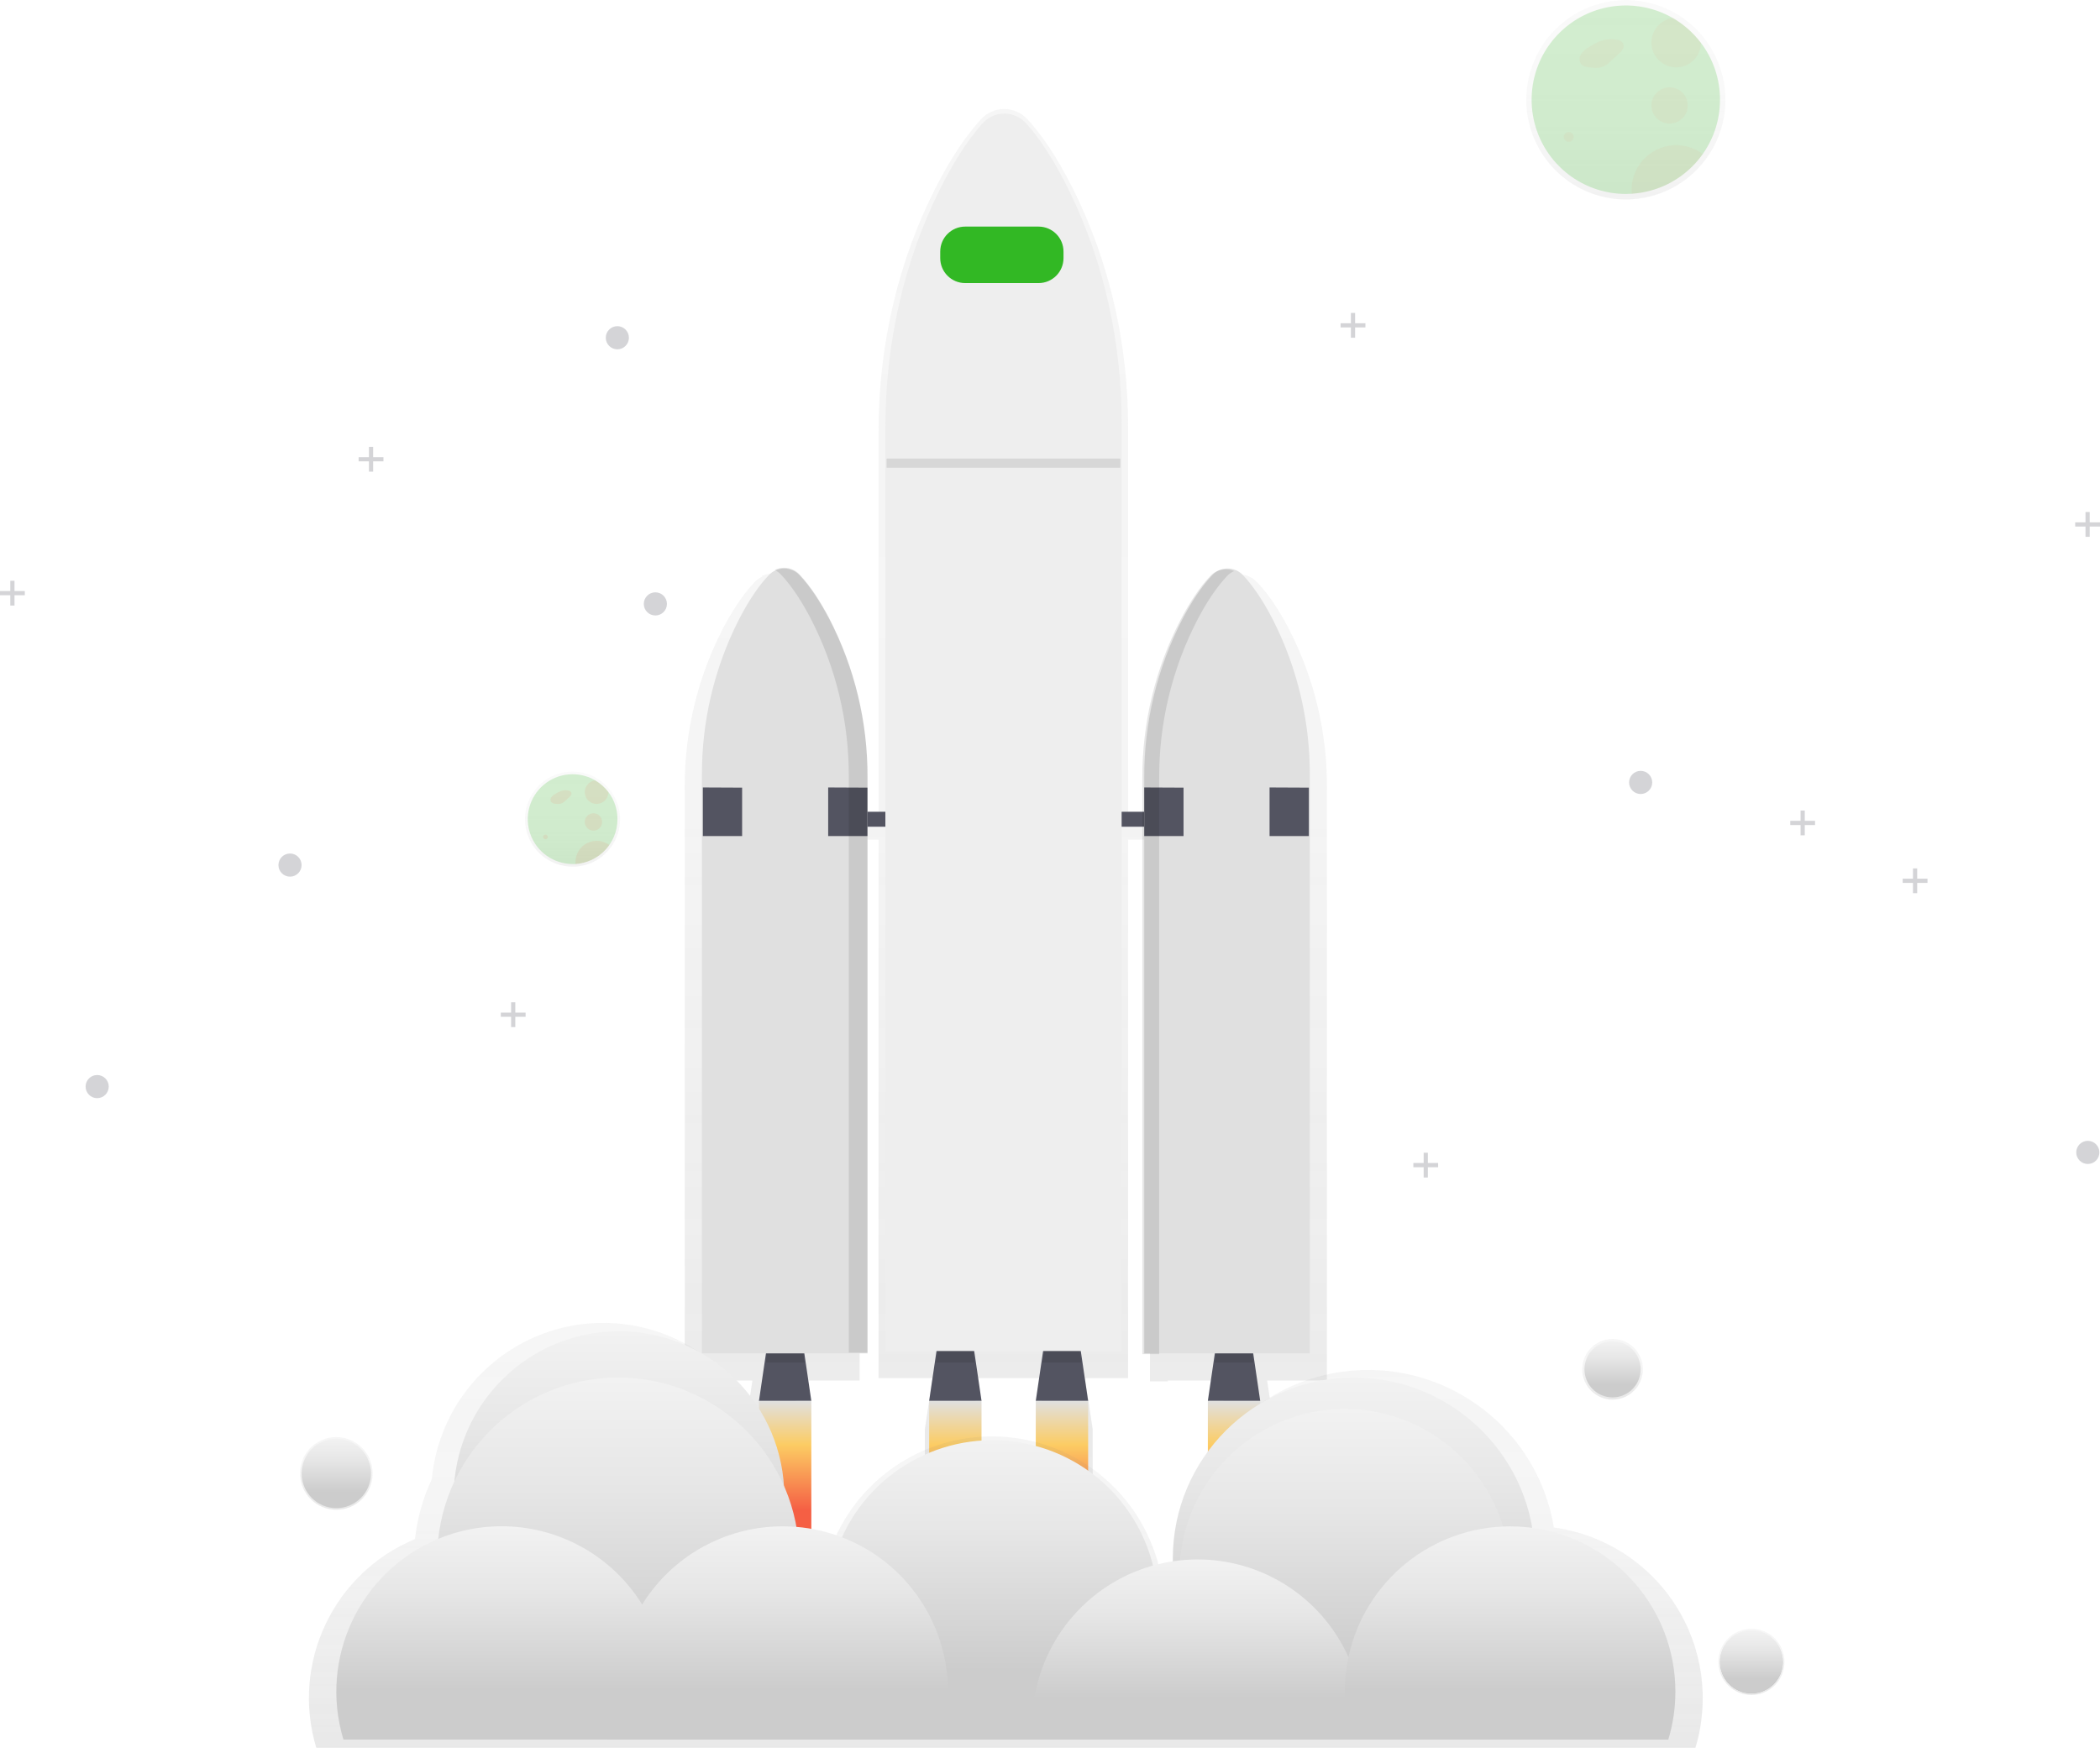
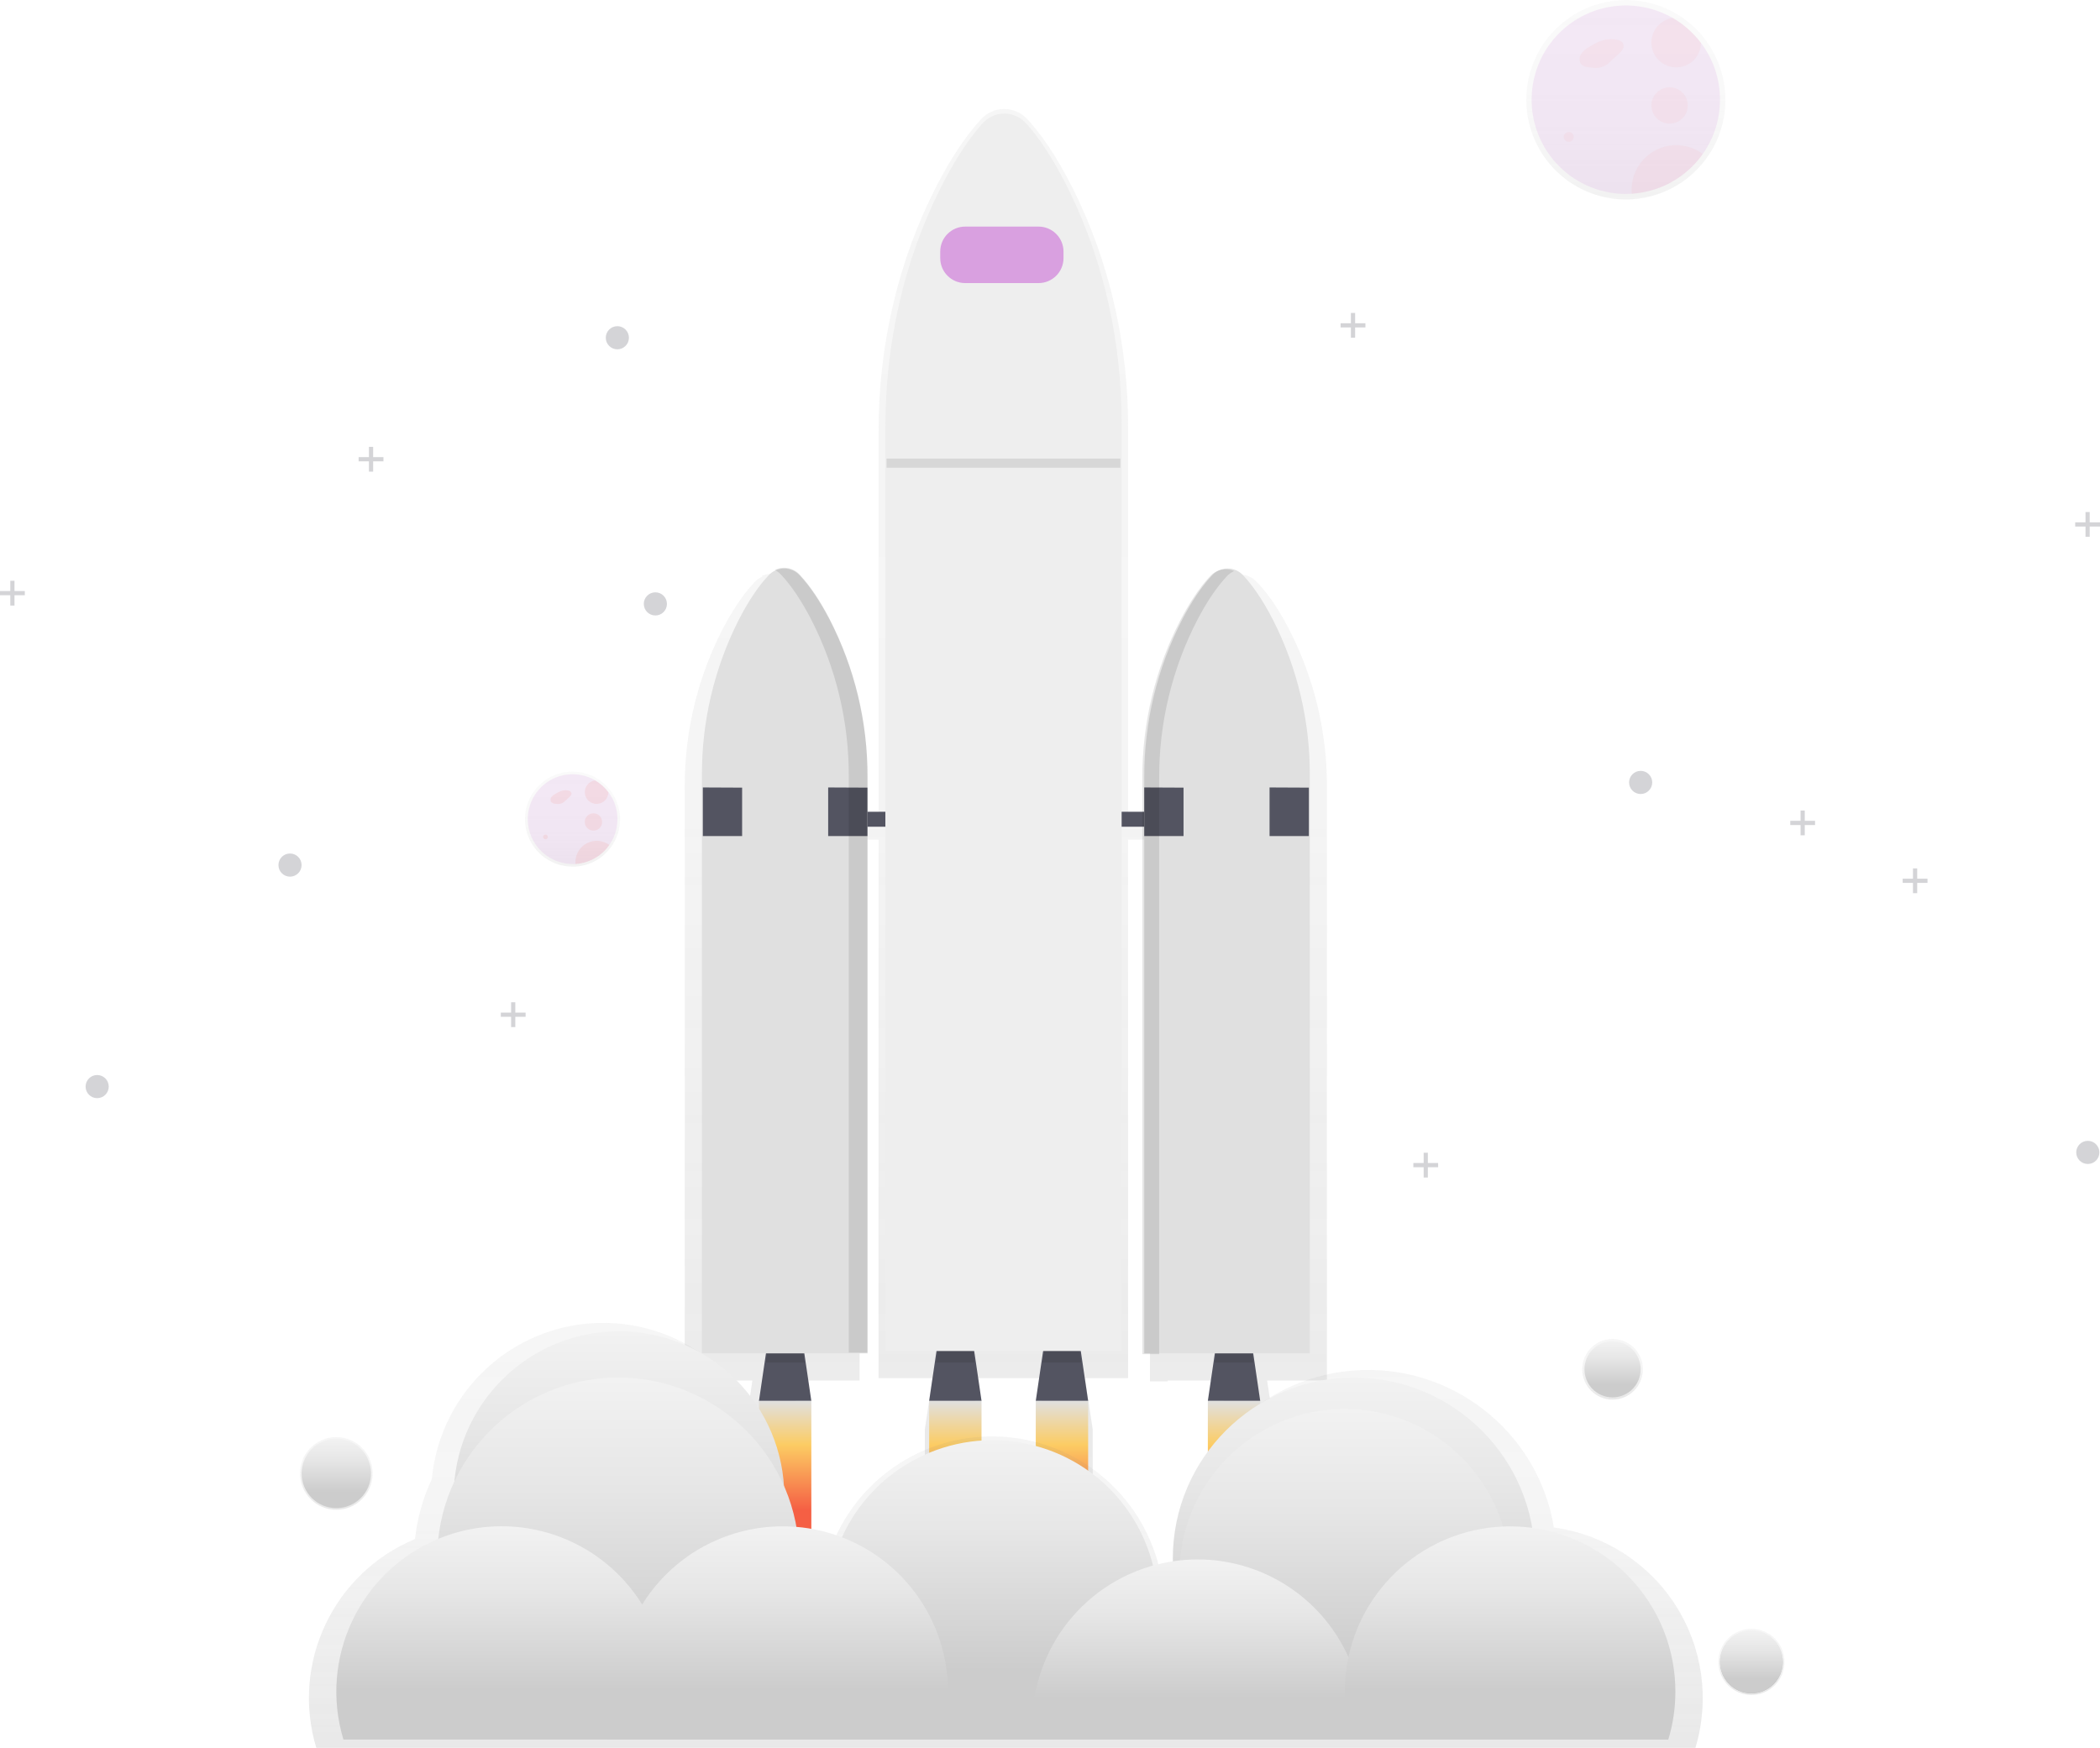
<svg xmlns="http://www.w3.org/2000/svg" xmlns:xlink="http://www.w3.org/1999/xlink" id="61f8f3fd-6b56-45c5-89f2-afa0c413a7fa" data-name="Layer 1" width="925.18" height="770.09" viewBox="0 0 925.18 770.09">
  <defs>
    <linearGradient id="f2b43956-505e-42fa-8271-42f9f0912862" x1="580.55" y1="759" x2="580.55" y2="113" gradientUnits="userSpaceOnUse">
      <stop offset="0" stop-color="gray" stop-opacity="0.25" />
      <stop offset="0.54" stop-color="gray" stop-opacity="0.12" />
      <stop offset="1" stop-color="gray" stop-opacity="0.1" />
    </linearGradient>
    <linearGradient id="93f39c8e-311a-4ffb-9b96-ec7d8ca6b5cd" x1="345.9" y1="617.2" x2="345.9" y2="679.83" gradientUnits="userSpaceOnUse">
      <stop offset="0" stop-color="#e0e0e0" />
      <stop offset="0.31" stop-color="#fccc63" />
      <stop offset="0.77" stop-color="#f55f44" />
    </linearGradient>
    <linearGradient id="f0b6c0c1-af46-47f0-89cc-f1295e85d837" x1="420.89" y1="617.2" x2="420.89" y2="679.83" xlink:href="#93f39c8e-311a-4ffb-9b96-ec7d8ca6b5cd" />
    <linearGradient id="835adc3d-9947-42f8-a8c1-90fc1375c35f" x1="467.86" y1="617.2" x2="467.86" y2="679.83" xlink:href="#93f39c8e-311a-4ffb-9b96-ec7d8ca6b5cd" />
    <linearGradient id="05d2e404-cee9-4ec4-9322-f8806c9b5d69" x1="543.67" y1="617.2" x2="543.67" y2="679.83" xlink:href="#93f39c8e-311a-4ffb-9b96-ec7d8ca6b5cd" />
    <linearGradient id="84020695-8aca-4fdc-a56d-10a85085e734" x1="580.55" y1="835.05" x2="580.55" y2="647.79" xlink:href="#f2b43956-505e-42fa-8271-42f9f0912862" />
    <linearGradient id="ee8b87cd-bc8a-4975-b833-23268ebbebf9" x1="272.71" y1="586.52" x2="272.71" y2="732.18" gradientUnits="userSpaceOnUse">
      <stop offset="0" stop-color="#f2f2f2" />
      <stop offset="0.31" stop-color="#e6e6e6" />
      <stop offset="0.77" stop-color="#ccc" />
    </linearGradient>
    <linearGradient id="93e0219e-fb1a-4fd7-ab06-cb9d2e8d46b6" x1="272.35" y1="606.91" x2="272.35" y2="766.41" xlink:href="#ee8b87cd-bc8a-4975-b833-23268ebbebf9" />
    <linearGradient id="eaf709e1-10fa-49af-93d3-e446f8f22d21" x1="596.45" y1="606.91" x2="596.45" y2="766.41" xlink:href="#ee8b87cd-bc8a-4975-b833-23268ebbebf9" />
    <linearGradient id="b99db109-4c8d-4947-bfd9-8341738d16d4" x1="592.44" y1="620.75" x2="592.44" y2="766.41" xlink:href="#ee8b87cd-bc8a-4975-b833-23268ebbebf9" />
    <linearGradient id="73d53186-09ce-4d56-8d1f-5ffca19f900f" x1="574.72" y1="699.54" x2="574.72" y2="831.37" xlink:href="#ee8b87cd-bc8a-4975-b833-23268ebbebf9" />
    <linearGradient id="f1bd4c24-bb4d-4277-a1fb-6bc8d7a55dfd" x1="482.23" y1="737.41" x2="482.23" y2="831.37" xlink:href="#ee8b87cd-bc8a-4975-b833-23268ebbebf9" />
    <linearGradient id="319244db-d860-4fad-863b-9a3a16f5944b" x1="665.03" y1="751.98" x2="665.03" y2="831.37" xlink:href="#ee8b87cd-bc8a-4975-b833-23268ebbebf9" />
    <linearGradient id="3a40aa9d-8c97-4785-a2ce-02f5c84266af" x1="802.69" y1="737.41" x2="802.69" y2="831.37" xlink:href="#ee8b87cd-bc8a-4975-b833-23268ebbebf9" />
    <linearGradient id="f3ea85b0-d529-430f-a5f3-7431de71f741" x1="358.41" y1="737.41" x2="358.41" y2="831.37" xlink:href="#ee8b87cd-bc8a-4975-b833-23268ebbebf9" />
    <linearGradient id="421cecf6-ea42-4f8e-95af-7dadfc0b5864" x1="710.43" y1="616.63" x2="710.43" y2="589.91" xlink:href="#f2b43956-505e-42fa-8271-42f9f0912862" />
    <linearGradient id="b76e450b-11c8-416c-a0eb-ba73061d2446" x1="710.43" y1="590.89" x2="710.43" y2="615.65" xlink:href="#ee8b87cd-bc8a-4975-b833-23268ebbebf9" />
    <linearGradient id="72df51fc-e37e-4ea5-a672-fa692e8e4323" x1="771.61" y1="746.75" x2="771.61" y2="717.62" xlink:href="#f2b43956-505e-42fa-8271-42f9f0912862" />
    <linearGradient id="7c061988-e8ee-45a9-b1b1-05af47469914" x1="771.61" y1="718.34" x2="771.61" y2="746.02" gradientUnits="userSpaceOnUse">
      <stop offset="0" stop-color="#f2f2f2" />
      <stop offset="0.31" stop-color="#e0e0e0" />
      <stop offset="0.77" stop-color="#b3b3b3" />
    </linearGradient>
    <linearGradient id="a0922416-7296-47ba-816d-5ff33eb958ea" x1="148.17" y1="665.16" x2="148.17" y2="633.14" xlink:href="#f2b43956-505e-42fa-8271-42f9f0912862" />
    <linearGradient id="63e85972-a6d1-4957-b932-816027d688a4" x1="148.17" y1="633.86" x2="148.17" y2="664.45" xlink:href="#ee8b87cd-bc8a-4975-b833-23268ebbebf9" />
    <linearGradient id="299d5e2e-be3b-4509-84b8-ec33c3786422" x1="853.67" y1="152.79" x2="853.67" y2="64.95" xlink:href="#f2b43956-505e-42fa-8271-42f9f0912862" />
    <linearGradient id="f866518d-8775-4843-b285-e9e24a2ef8da" x1="771.61" y1="718.34" x2="771.61" y2="746.02" xlink:href="#ee8b87cd-bc8a-4975-b833-23268ebbebf9" />
    <linearGradient id="20e3e192-3217-42d5-9266-898a1edf98f2" x1="389.67" y1="446.79" x2="389.67" y2="404.95" xlink:href="#f2b43956-505e-42fa-8271-42f9f0912862" />
  </defs>
  <g opacity="0.7">
    <path d="M722,411.58a150.57,150.57,0,0,0-17-70c-5.34-10.15-10.21-16.46-14-20.33A10,10,0,0,0,679.6,319a10.28,10.28,0,0,0-4,2.58c-5.07,5.25-9.65,12.19-13.65,19.58a151.15,151.15,0,0,0-17.87,71.92v15.06h-9.66v-175c0-36.68-8.21-72.87-24.29-105-7.62-15.21-14.57-24.66-19.92-30.47a13.81,13.81,0,0,0-20.76,0c-7.24,7.87-13.77,18.27-19.48,29.33-16.91,32.79-25.5,70-25.5,107.77V428.14h-8.35V412.36a151.15,151.15,0,0,0-17.87-71.92c-4-7.38-8.58-14.32-13.65-19.58A10,10,0,0,0,473,318.74l.35.19a10.31,10.31,0,0,0-3.26,2.28c-3.75,3.87-8.62,10.18-14,20.33a150.57,150.57,0,0,0-17,70V673.18h29.8l-3.25,21.51V759H490V694.69l-3.25-21.51h29.37V434.91h8.35v237.2h23.8l-3.42,22.57V759h24.37V694.69l-3.42-22.57h32.07l-3.42,22.57V759h24.37V694.69l-3.42-22.57h19V434.91h9.66V673.54h7.83v-.36h25.89l-3.25,21.51V759h24.37V694.69l-3.25-21.51H722Z" transform="translate(-137.41 -64.95)" fill="url(#f2b43956-505e-42fa-8271-42f9f0912862)" />
  </g>
  <polygon points="357.44 617.2 334.37 617.2 338.49 589.19 353.32 589.19 357.44 617.2" fill="#535461" />
  <g opacity="0.1">
    <polygon points="337.34 600.31 354.47 600.31 353.32 592.48 338.49 592.48 337.34 600.31" />
  </g>
  <polygon points="555.2 617.2 532.13 617.2 536.25 589.19 551.08 589.19 555.2 617.2" fill="#535461" />
  <g opacity="0.1">
    <polygon points="535.1 600.31 552.23 600.31 551.08 592.48 536.25 592.48 535.1 600.31" />
  </g>
  <polygon points="432.43 617.2 409.35 617.2 413.47 589.19 428.31 589.19 432.43 617.2" fill="#535461" />
  <g opacity="0.1">
    <polygon points="412.32 600.31 429.46 600.31 428.31 592.48 413.47 592.48 412.32 600.31" />
  </g>
  <polygon points="479.39 617.2 456.32 617.2 460.44 589.19 475.27 589.19 479.39 617.2" fill="#535461" />
  <g opacity="0.1">
    <polygon points="459.29 600.31 476.43 600.31 475.27 592.48 460.44 592.48 459.29 600.31" />
  </g>
  <rect x="357.44" y="357.64" width="164.8" height="6.59" fill="#535461" />
  <path d="M685.13,318.46a9.29,9.29,0,0,0-13.77,0c-4.8,5.11-9.13,11.87-12.92,19.06a150.58,150.58,0,0,0-16.91,70V661.21h72.93V406.47a150,150,0,0,0-16.11-68.21C693.29,328.38,688.68,322.23,685.13,318.46Z" transform="translate(-137.41 -64.95)" fill="#e0e0e0" />
  <path d="M476,318.46a9.29,9.29,0,0,1,13.77,0c4.8,5.11,9.13,11.87,12.92,19.06a150.58,150.58,0,0,1,16.91,70V661.21H446.65V406.47a150,150,0,0,1,16.11-68.21C467.81,328.38,472.42,322.23,476,318.46Z" transform="translate(-137.41 -64.95)" fill="#e0e0e0" />
  <polygon points="309.65 346.93 326.95 347.01 326.95 368.35 309.65 368.35 309.65 346.93" fill="#535461" />
  <polygon points="364.86 346.93 382.16 347.01 382.16 368.35 364.86 368.35 364.86 346.93" fill="#535461" />
  <polygon points="504.11 346.93 521.42 347.01 521.42 368.35 504.11 368.35 504.11 346.93" fill="#535461" />
  <polygon points="559.32 346.93 576.63 347.01 576.63 368.35 559.32 368.35 559.32 346.93" fill="#535461" />
  <g opacity="0.1">
    <path d="M502.66,337.19c-3.78-7.19-8.12-13.95-12.92-19.06a9.26,9.26,0,0,0-11-2.07,9.83,9.83,0,0,1,2.78,2.07c4.8,5.11,9.13,11.87,12.92,19.06a150.58,150.58,0,0,1,16.91,70V660.86h8.24V407.22A150.58,150.58,0,0,0,502.66,337.19Z" transform="translate(-137.41 -64.95)" />
  </g>
  <g opacity="0.1">
    <path d="M665,337.89c3.78-7.19,8.12-13.95,12.92-19.06a9.8,9.8,0,0,1,3.19-2.28,9.27,9.27,0,0,0-10.6,2.28c-4.8,5.11-9.13,11.87-12.92,19.06a150.58,150.58,0,0,0-16.91,70V661.56h7.42V407.93A150.58,150.58,0,0,1,665,337.89Z" transform="translate(-137.41 -64.95)" />
  </g>
  <rect x="334.37" y="617.2" width="23.07" height="62.62" fill="url(#93f39c8e-311a-4ffb-9b96-ec7d8ca6b5cd)" />
  <rect x="409.35" y="617.2" width="23.07" height="62.62" fill="url(#f0b6c0c1-af46-47f0-89cc-f1295e85d837)" />
  <rect x="456.32" y="617.2" width="23.07" height="62.62" fill="url(#835adc3d-9947-42f8-a8c1-90fc1375c35f)" />
  <rect x="532.13" y="617.2" width="23.07" height="62.62" fill="url(#05d2e404-cee9-4ec4-9322-f8806c9b5d69)" />
  <path d="M589.7,119.56a12.84,12.84,0,0,0-19.65,0c-6.85,7.66-13,17.79-18.44,28.57-16,31.94-24.14,68.19-24.14,104.95V660.17H631.56V251.44c0-35.72-7.77-71-23-102.21C601.35,134.42,594.77,125.22,589.7,119.56Z" transform="translate(-137.41 -64.95)" fill="#eee" />
-   <rect x="414.23" y="99.83" width="54.31" height="24.89" rx="11" ry="11" fill="#32b824" />
+   <rect x="414.23" y="99.83" width="54.31" height="24.89" rx="11" ry="11" fill="#d9a0e0" />
  <g opacity="0.7">
    <path d="M822,737.93h0A83,83,0,0,0,657.12,752c0,.41,0,.81,0,1.22h0a76.61,76.61,0,0,0-9.1,1.95,75.84,75.84,0,0,0-142.6-12.91,75,75,0,0,0-20.92-4.78h0a82.38,82.38,0,0,0-5.71-18.85,75.8,75.8,0,0,0-151.12-2A82.45,82.45,0,0,0,320.25,743h0a75.88,75.88,0,0,0-43.49,92H884.34A75.86,75.86,0,0,0,822,737.93Z" transform="translate(-137.41 -64.95)" fill="url(#84020695-8aca-4fdc-a56d-10a85085e734)" />
  </g>
  <circle cx="272.71" cy="659.35" r="72.83" fill="url(#ee8b87cd-bc8a-4975-b833-23268ebbebf9)" />
  <circle cx="272.35" cy="686.66" r="79.75" fill="url(#93e0219e-fb1a-4fd7-ab06-cb9d2e8d46b6)" />
  <circle cx="596.45" cy="686.66" r="79.75" fill="url(#eaf709e1-10fa-49af-93d3-e446f8f22d21)" />
  <circle cx="592.44" cy="693.58" r="72.83" fill="url(#b99db109-4c8d-4947-bfd9-8341738d16d4)" />
  <path d="M647.55,772.37a72.7,72.7,0,0,1-30.12,59H532a72.86,72.86,0,1,1,115.54-59Z" transform="translate(-137.41 -64.95)" fill="url(#73d53186-09ce-4d56-8d1f-5ffca19f900f)" />
  <path d="M555.06,810.24a72.5,72.5,0,0,1-3.12,21.12H412.51a0,0,0,0,1,0-.05,72.83,72.83,0,0,1,69.28-93.9h.45q3.06,0,6.07.25a72.07,72.07,0,0,1,20.09,4.59A72.85,72.85,0,0,1,555.06,810.24Z" transform="translate(-137.41 -64.95)" fill="url(#f1bd4c24-bb4d-4277-a1fb-6bc8d7a55dfd)" />
  <path d="M737.87,824.81q0,3.27-.29,6.47a.18.18,0,0,1,0,.09H592.5c-.2-2.16-.3-4.35-.3-6.55a72.76,72.76,0,0,1,61.92-72A73.77,73.77,0,0,1,665,752c1.86,0,3.71.07,5.54.2a72.89,72.89,0,0,1,60.9,42.74c.3.66.59,1.33.86,2A72.48,72.48,0,0,1,737.87,824.81Z" transform="translate(-137.41 -64.95)" fill="url(#319244db-d860-4fad-863b-9a3a16f5944b)" />
  <path d="M875.52,810.24a72.5,72.5,0,0,1-3.12,21.12H733s0,0,0,0a73.29,73.29,0,0,1-1.87-34.54c.12-.63.24-1.27.38-1.89a72.86,72.86,0,0,1,71.22-57.51c2.29,0,4.54.1,6.77.32,1,.08,2,.2,3,.33A72.84,72.84,0,0,1,875.52,810.24Z" transform="translate(-137.41 -64.95)" fill="url(#3a40aa9d-8c97-4785-a2ce-02f5c84266af)" />
  <path d="M428.13,831.37c.24-.76.45-1.52.66-2.29A72.88,72.88,0,0,0,339,740a69.46,69.46,0,0,0-8.51,2.94,72.9,72.9,0,0,0-41.78,88.4H428.13Z" transform="translate(-137.41 -64.95)" fill="url(#f3ea85b0-d529-430f-a5f3-7431de71f741)" />
  <g opacity="0.7">
    <circle cx="710.43" cy="603.27" r="13.36" fill="url(#421cecf6-ea42-4f8e-95af-7dadfc0b5864)" />
  </g>
  <circle cx="710.43" cy="603.27" r="12.38" fill="url(#b76e450b-11c8-416c-a0eb-ba73061d2446)" />
  <g opacity="0.7">
    <circle cx="771.61" cy="732.18" r="14.57" fill="url(#72df51fc-e37e-4ea5-a672-fa692e8e4323)" />
  </g>
  <circle cx="771.61" cy="732.18" r="13.84" fill="url(#7c061988-e8ee-45a9-b1b1-05af47469914)" />
  <g opacity="0.7">
    <circle cx="148.17" cy="649.15" r="16.01" fill="url(#a0922416-7296-47ba-816d-5ff33eb958ea)" />
  </g>
  <circle cx="148.17" cy="649.15" r="15.29" fill="url(#63e85972-a6d1-4957-b932-816027d688a4)" />
  <g opacity="0.4">
    <path d="M888.73,82.42h0a44.33,44.33,0,0,0-13.08-11.58h0a43.92,43.92,0,1,0-22,82c.93,0,1.86,0,2.78-.09a43.91,43.91,0,0,0,32.28-70.28Z" transform="translate(-137.41 -64.95)" fill="url(#299d5e2e-be3b-4509-84b8-ec33c3786422)" />
  </g>
-   <path d="M895.18,108.87A41.51,41.51,0,0,1,856.3,150.3c-.87.06-1.75.09-2.63.09a41.51,41.51,0,1,1,20.76-77.47h0a41.9,41.9,0,0,1,12.37,10.95h0A41.3,41.3,0,0,1,895.18,108.87Z" transform="translate(-137.41 -64.95)" fill="#32b824" opacity="0.2" />
+   <path d="M895.18,108.87A41.51,41.51,0,0,1,856.3,150.3c-.87.06-1.75.09-2.63.09a41.51,41.51,0,1,1,20.76-77.47h0a41.9,41.9,0,0,1,12.37,10.95h0A41.3,41.3,0,0,1,895.18,108.87Z" transform="translate(-137.41 -64.95)" fill="#d9a0e0" opacity="0.2" />
  <path d="M843.45,82.54a45.19,45.19,0,0,0-6.19,3.26,9.8,9.8,0,0,0-3.31,3,3.9,3.9,0,0,0-.08,4.23c1,1.38,3,1.6,4.67,1.69a8.86,8.86,0,0,0,8.48-2.8l3.57-3.24c1.24-1.12,2.6-2.67,2.06-4.25-.41-1.21-1.77-1.8-3-2a12.59,12.59,0,0,0-8.93,1.57" transform="translate(-137.41 -64.95)" fill="#f55f44" opacity="0.05" />
  <circle cx="691.13" cy="60.31" r="2.18" fill="#f55f44" opacity="0.05" />
  <circle cx="735.56" cy="46.47" r="8.01" fill="#f55f44" opacity="0.05" />
  <path d="M886.81,83.86h0a10.93,10.93,0,1,1-12.37-11h0A41.9,41.9,0,0,1,886.81,83.86Z" transform="translate(-137.41 -64.95)" fill="#f55f44" opacity="0.05" />
  <path d="M887.61,132.78A41.41,41.41,0,0,1,856.3,150.3c-.05-.57-.08-1.15-.08-1.73a19.67,19.67,0,0,1,31.39-15.79Z" transform="translate(-137.41 -64.95)" fill="#f55f44" opacity="0.05" />
  <circle cx="722.81" cy="344.72" r="5.1" fill="#535461" opacity="0.25" />
  <circle cx="42.81" cy="478.72" r="5.1" fill="#535461" opacity="0.25" />
  <circle cx="919.81" cy="507.72" r="5.1" fill="#535461" opacity="0.25" />
  <circle cx="288.73" cy="266.06" r="5.1" fill="#535461" opacity="0.25" />
  <circle cx="271.98" cy="148.8" r="5.1" fill="#535461" opacity="0.25" />
  <circle cx="127.77" cy="381.13" r="5.1" fill="#535461" opacity="0.25" />
  <polygon points="849.18 387.12 844.64 387.12 844.64 382.59 842.79 382.59 842.79 387.12 838.25 387.12 838.25 388.98 842.79 388.98 842.79 393.51 844.64 393.51 844.64 388.98 849.18 388.98 849.18 387.12" fill="#535461" opacity="0.25" />
  <polygon points="925.18 230.12 920.64 230.12 920.64 225.59 918.79 225.59 918.79 230.12 914.25 230.12 914.25 231.98 918.79 231.98 918.79 236.51 920.64 236.51 920.64 231.98 925.18 231.98 925.18 230.12" fill="#535461" opacity="0.25" />
  <polygon points="601.55 142.41 597.01 142.41 597.01 137.87 595.16 137.87 595.16 142.41 590.62 142.41 590.62 144.26 595.16 144.26 595.16 148.8 597.01 148.8 597.01 144.26 601.55 144.26 601.55 142.41" fill="#535461" opacity="0.25" />
  <polygon points="799.65 361.63 795.11 361.63 795.11 357.1 793.26 357.1 793.26 361.63 788.73 361.63 788.73 363.49 793.26 363.49 793.26 368.02 795.11 368.02 795.11 363.49 799.65 363.49 799.65 361.63" fill="#535461" opacity="0.25" />
  <polygon points="633.59 512.39 629.06 512.39 629.06 507.86 627.21 507.86 627.21 512.39 622.67 512.39 622.67 514.25 627.21 514.25 627.21 518.78 629.06 518.78 629.06 514.25 633.59 514.25 633.59 512.39" fill="#535461" opacity="0.25" />
  <polygon points="168.93 201.4 164.39 201.4 164.39 196.87 162.54 196.87 162.54 201.4 158 201.4 158 203.25 162.54 203.25 162.54 207.79 164.39 207.79 164.39 203.25 168.93 203.25 168.93 201.4" fill="#535461" opacity="0.25" />
  <polygon points="10.93 260.4 6.39 260.4 6.39 255.87 4.54 255.87 4.54 260.4 0 260.4 0 262.25 4.54 262.25 4.54 266.79 6.39 266.79 6.39 262.25 10.93 262.25 10.93 260.4" fill="#535461" opacity="0.25" />
  <polygon points="231.56 446.12 227.02 446.12 227.02 441.58 225.17 441.58 225.17 446.12 220.64 446.12 220.64 447.97 225.17 447.97 225.17 452.51 227.02 452.51 227.02 447.97 231.56 447.97 231.56 446.12" fill="#535461" opacity="0.25" />
  <circle cx="771.61" cy="732.18" r="13.84" fill="url(#f866518d-8775-4843-b285-e9e24a2ef8da)" />
  <g opacity="0.4">
    <path d="M406.37,413.27h0a21.11,21.11,0,0,0-6.23-5.52h0a20.92,20.92,0,1,0-10.46,39c.44,0,.89,0,1.32,0a20.92,20.92,0,0,0,15.37-33.47Z" transform="translate(-137.41 -64.95)" fill="url(#20e3e192-3217-42d5-9266-898a1edf98f2)" />
  </g>
-   <path d="M409.44,425.87a19.77,19.77,0,0,1-18.52,19.73c-.41,0-.83,0-1.25,0a19.77,19.77,0,1,1,9.89-36.9h0a20,20,0,0,1,5.89,5.21h0A19.67,19.67,0,0,1,409.44,425.87Z" transform="translate(-137.41 -64.95)" fill="#32b824" opacity="0.2" />
+   <path d="M409.44,425.87a19.77,19.77,0,0,1-18.52,19.73c-.41,0-.83,0-1.25,0a19.77,19.77,0,1,1,9.89-36.9h0a20,20,0,0,1,5.89,5.21h0A19.67,19.67,0,0,1,409.44,425.87Z" transform="translate(-137.41 -64.95)" fill="#d9a0e0" opacity="0.2" />
  <path d="M384.8,413.33a21.52,21.52,0,0,0-3,1.55,4.67,4.67,0,0,0-1.58,1.41,1.86,1.86,0,0,0,0,2,2.83,2.83,0,0,0,2.22.8,4.22,4.22,0,0,0,4-1.33l1.7-1.54c.59-.54,1.24-1.27,1-2a1.79,1.79,0,0,0-1.44-1,6,6,0,0,0-4.25.75" transform="translate(-137.41 -64.95)" fill="#f55f44" opacity="0.1" />
  <circle cx="240.29" cy="368.72" r="1.04" fill="#f55f44" opacity="0.1" />
  <circle cx="261.45" cy="362.13" r="3.82" fill="#f55f44" opacity="0.1" />
  <path d="M405.45,414h0a5.2,5.2,0,1,1-5.89-5.22h0A20,20,0,0,1,405.45,414Z" transform="translate(-137.41 -64.95)" fill="#f55f44" opacity="0.1" />
  <path d="M405.84,437.26a19.72,19.72,0,0,1-14.91,8.35c0-.27,0-.55,0-.83a9.37,9.37,0,0,1,15-7.52Z" transform="translate(-137.41 -64.95)" fill="#f55f44" opacity="0.1" />
  <g opacity="0.1">
    <rect x="390.59" y="202.05" width="103" height="4" />
  </g>
</svg>
